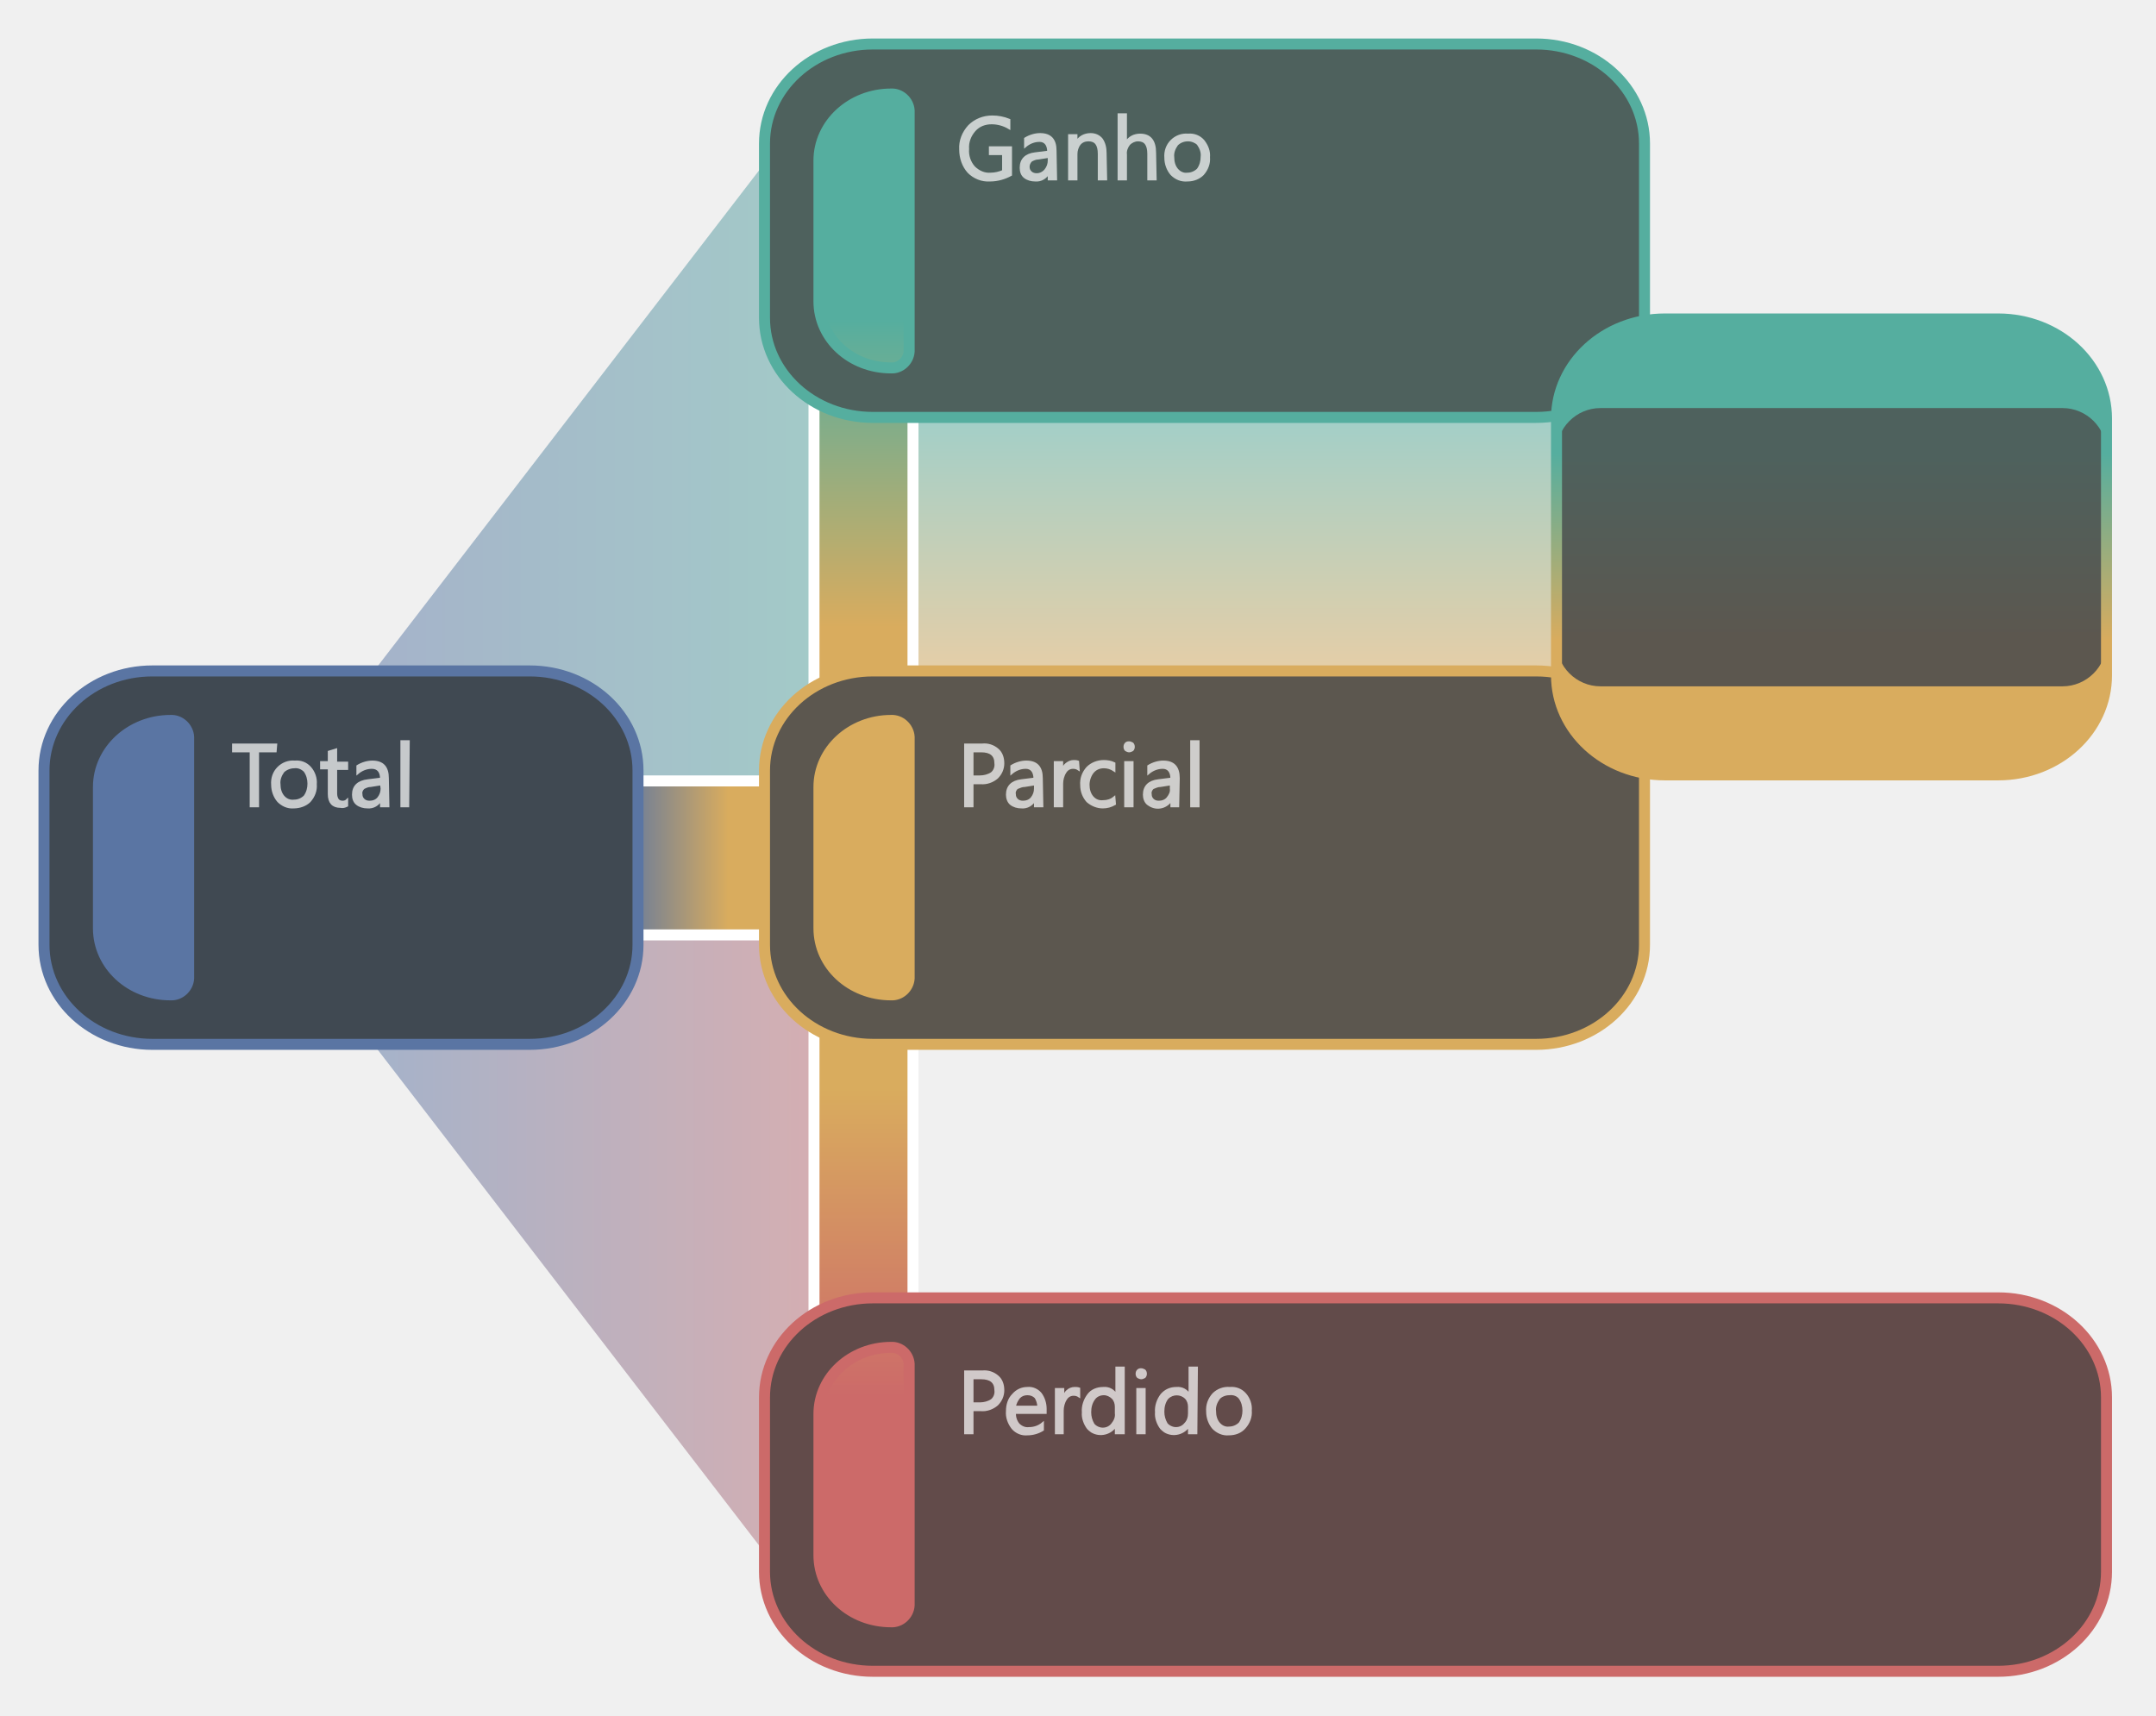
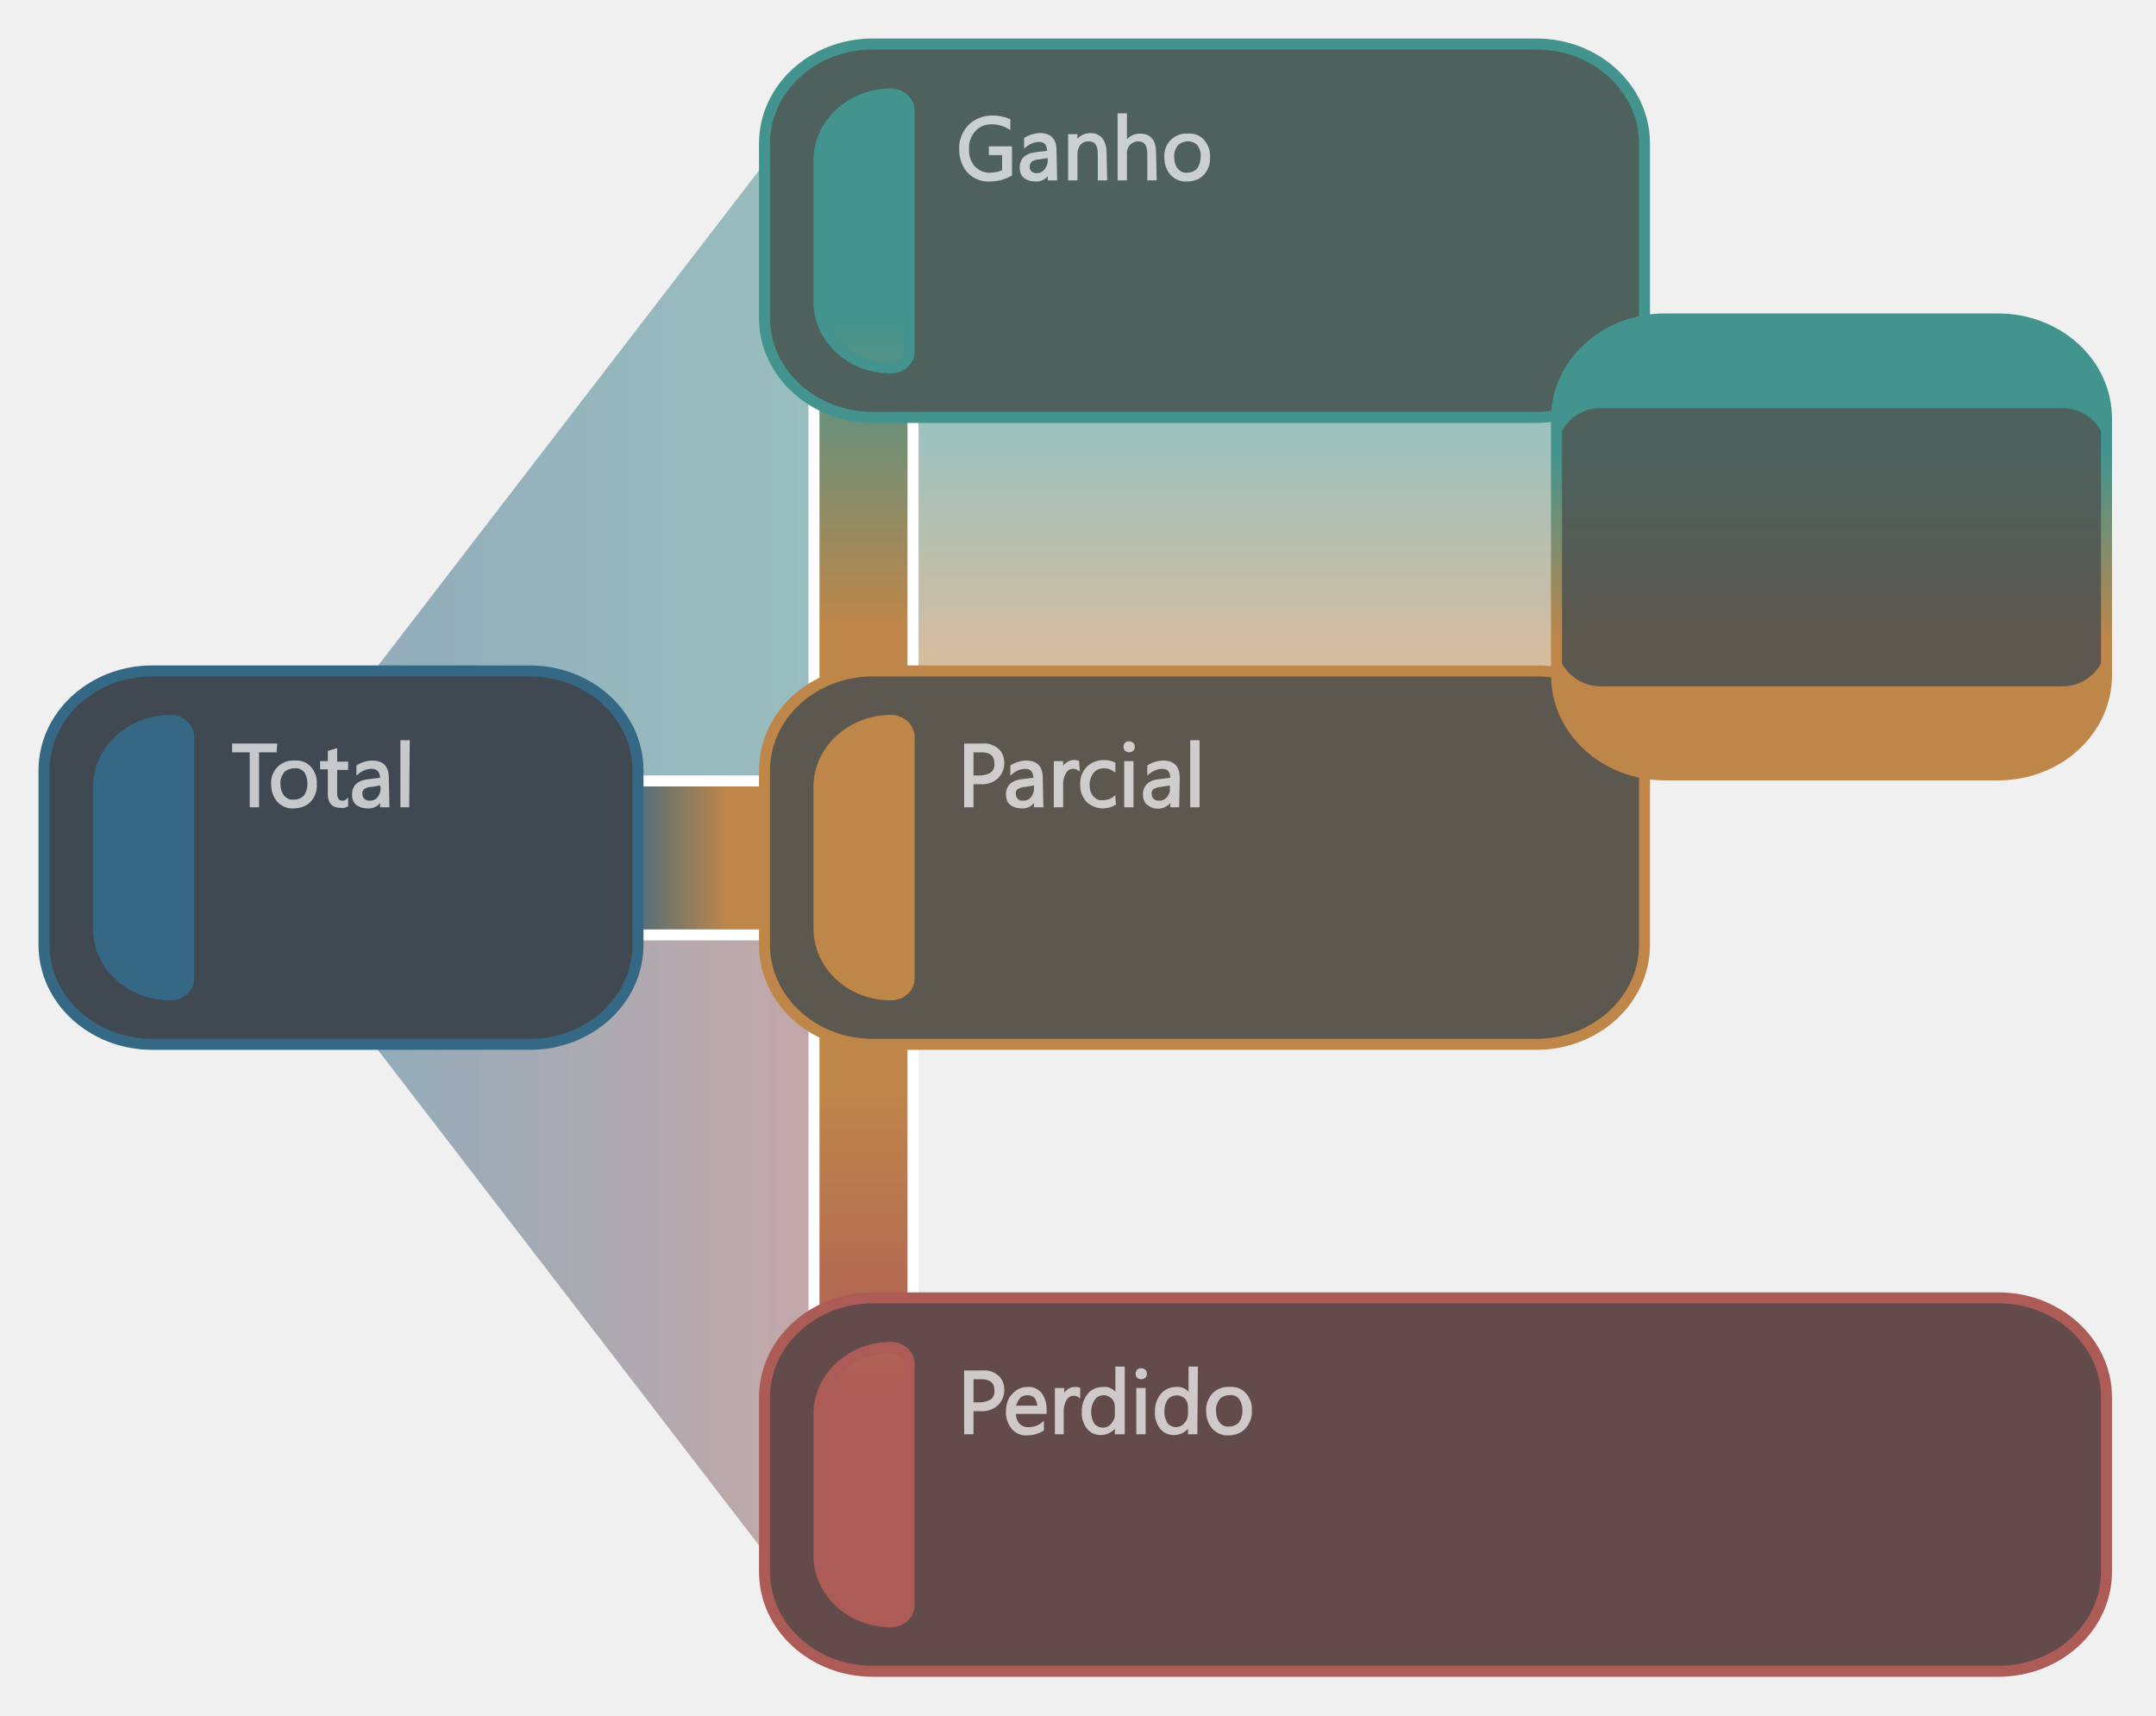
<svg xmlns="http://www.w3.org/2000/svg" version="1.1" id="txt" x="0px" y="0px" viewBox="0 0 392 312" style="enable-background:new 0 0 392 312;" xml:space="preserve">
  <style type="text/css">
	.st0{opacity:0.5;fill:url(#SVGID_1_);enable-background:new    ;}
- 	.st1{opacity:0.5;fill:url(#SVGID_00000090990441974045076500000017451589830653331860_);enable-background:new    ;}
- 	.st2{opacity:0.5;fill:url(#SVGID_00000072963669368201168890000002366702223124452484_);enable-background:new    ;}
- 	.st3{fill:url(#SVGID_00000031885948241349293110000010137932481324004010_);stroke:#FFFFFF;stroke-width:2;stroke-miterlimit:10;}
- 	.st4{fill:url(#SVGID_00000097486316355003137990000004562020499457603477_);stroke:#FFFFFF;stroke-width:2;stroke-miterlimit:10;}
- 	.st5{fill:url(#SVGID_00000077281779141873574510000015666937474491988917_);stroke:#FFFFFF;stroke-width:2;stroke-miterlimit:10;}
- 	.st6{fill:#5A75A3;}
- 	.st7{fill:#D9AC5E;}
- 	.st8{fill:#606060;}
- 	.st9{fill:#5C574F;stroke:#D9AC5E;stroke-width:2;stroke-miterlimit:10;}
- 	.st10{fill:#624B4A;stroke:#CC6A69;stroke-width:2;stroke-miterlimit:10;}
- 	.st11{fill:#4E615D;stroke:#55AE9F;stroke-width:2;stroke-miterlimit:10;}
- 	.st12{fill:#404952;stroke:#5A75A3;stroke-width:2;stroke-miterlimit:10;}
- 	.st13{opacity:0.7;}
- 	.st14{fill:#FFFFFF;stroke:#FFFFFF;stroke-width:0.4;stroke-miterlimit:10;}
+ 	.st1{opacity:0.5;fill:url(#SVGID_00000062155307209321661390000001328708222845551793_);}
+ 	.st2{opacity:0.5;fill:url(#SVGID_00000158724451221092440710000005077334874190477211_);}
+ 	.st3{fill:url(#SVGID_00000034064017990232103290000015266104507682929321_);stroke:#FFFFFF;stroke-width:2;stroke-miterlimit:10;}
+ 	.st4{fill:url(#SVGID_00000134220525470288126300000011170105085451924105_);stroke:#FFFFFF;stroke-width:2;stroke-miterlimit:10;}
+ 	.st5{fill:url(#SVGID_00000178162900581649990170000004795474118297278652_);stroke:#FFFFFF;stroke-width:2;stroke-miterlimit:10;}
+ 	.st6{fill:#BF864A;stroke:#BF864A;stroke-width:2;stroke-miterlimit:10;}
+ 	.st7{fill:#4E615D;stroke:#43948F;stroke-width:2;stroke-miterlimit:10;}
+ 	.st8{fill:#5C574F;stroke:#BF864A;stroke-width:2;stroke-miterlimit:10;}
+ 	.st9{fill:#356885;}
+ 	.st10{fill:#606060;}
+ 	.st11{fill:#624B4A;stroke:#AD5B56;stroke-width:2;stroke-miterlimit:10;}
+ 	.st12{fill:#404952;stroke:#356885;stroke-width:2;stroke-miterlimit:10;}
	
- 		.st15{fill:url(#SVGID_00000113310923629615442280000012806810422299541892_);stroke:url(#SVGID_00000181788388656882961650000004820406275921231279_);stroke-width:2;stroke-miterlimit:10;}
- 	.st16{fill:#55AE9F;}
+ 		.st13{fill:url(#SVGID_00000167391855526500526770000000049169049430462358_);stroke:url(#SVGID_00000113333868664210787130000018095867582889726613_);stroke-width:2;stroke-miterlimit:10;}
+ 	.st14{fill:#43948F;}
+ 	.st15{fill:#BF864A;}
+ 	.st16{opacity:0.7;}
+ 	.st17{fill:#FFFFFF;stroke:#FFFFFF;stroke-width:0.4;stroke-miterlimit:10;}
</style>
-   <linearGradient id="SVGID_1_" gradientUnits="userSpaceOnUse" x1="224.5" y1="-340.11" x2="224.5" y2="-294.01" gradientTransform="matrix(1 0 0 -1 0 -218.11)">
-     <stop offset="0" style="stop-color:#D9AC5E" />
-     <stop offset="1" style="stop-color:#54AE9F" />
-   </linearGradient>
-   <rect x="166" y="75.9" class="st0" width="117" height="46.1" />
  <g>
-     <linearGradient id="SVGID_00000178173787413535587580000009860213092759752873_" gradientUnits="userSpaceOnUse" x1="68" y1="1143" x2="166" y2="1143" gradientTransform="matrix(1 0 0 1 0 -1060)">
-       <stop offset="0" style="stop-color:#5A75A3" />
-       <stop offset="1" style="stop-color:#54AE9F" />
+     <linearGradient id="SVGID_1_" gradientUnits="userSpaceOnUse" x1="224.5" y1="122" x2="224.5" y2="75.9">
+       <stop offset="0" style="stop-color:#BF864A" />
+       <stop offset="1" style="stop-color:#43948F" />
    </linearGradient>
-     <polygon style="opacity:0.5;fill:url(#SVGID_00000178173787413535587580000009860213092759752873_);enable-background:new    ;" points="   166,154 166,12 148,18 68,122 68,154  " />
-     <linearGradient id="SVGID_00000150091655745088167970000005704364421496020891_" gradientUnits="userSpaceOnUse" x1="68" y1="1289" x2="166" y2="1289" gradientTransform="matrix(1 0 0 1 0 -1060)">
-       <stop offset="0" style="stop-color:#5A75A3" />
-       <stop offset="1" style="stop-color:#CD6A69" />
-     </linearGradient>
-     <polygon style="opacity:0.5;fill:url(#SVGID_00000150091655745088167970000005704364421496020891_);enable-background:new    ;" points="   68,158 68,190 148,294 166,300 166,158  " />
+     <rect x="166" y="75.9" class="st0" width="117" height="46.1" />
+     <g>
+       <linearGradient id="SVGID_00000169548078864787872770000012051766703269862312_" gradientUnits="userSpaceOnUse" x1="68" y1="83" x2="166" y2="83">
+         <stop offset="0" style="stop-color:#356885" />
+         <stop offset="1" style="stop-color:#43948F" />
+       </linearGradient>
+       <polygon style="opacity:0.5;fill:url(#SVGID_00000169548078864787872770000012051766703269862312_);" points="166,154 166,12     148,18 68,122 68,154   " />
+       <linearGradient id="SVGID_00000115501752283587831680000007920319426913832371_" gradientUnits="userSpaceOnUse" x1="68" y1="229" x2="166" y2="229">
+         <stop offset="0" style="stop-color:#356885" />
+         <stop offset="1" style="stop-color:#AD5B56" />
+       </linearGradient>
+       <polygon style="opacity:0.5;fill:url(#SVGID_00000115501752283587831680000007920319426913832371_);" points="68,158 68,190     148,294 166,300 166,158   " />
+     </g>
+     <g>
+       <linearGradient id="SVGID_00000002357460503159056340000008045546115404552127_" gradientUnits="userSpaceOnUse" x1="157" y1="156" x2="157" y2="16">
+         <stop offset="0.3" style="stop-color:#BF864A" />
+         <stop offset="0.7" style="stop-color:#43948F" />
+       </linearGradient>
+       <rect x="148" y="16" style="fill:url(#SVGID_00000002357460503159056340000008045546115404552127_);stroke:#FFFFFF;stroke-width:2;stroke-miterlimit:10;" width="18" height="140" />
+       <linearGradient id="SVGID_00000152957980451366327870000008884715608414655879_" gradientUnits="userSpaceOnUse" x1="157" y1="296" x2="157" y2="156">
+         <stop offset="0.3" style="stop-color:#AD5B56" />
+         <stop offset="0.7" style="stop-color:#BF864A" />
+       </linearGradient>
+       <rect x="148" y="156" style="fill:url(#SVGID_00000152957980451366327870000008884715608414655879_);stroke:#FFFFFF;stroke-width:2;stroke-miterlimit:10;" width="18" height="140" />
+       <linearGradient id="SVGID_00000047021838701611807600000006140770750384533170_" gradientUnits="userSpaceOnUse" x1="96" y1="156" x2="148" y2="156">
+         <stop offset="0.3" style="stop-color:#356885" />
+         <stop offset="0.7" style="stop-color:#BF864A" />
+       </linearGradient>
+       <rect x="96" y="142" style="fill:url(#SVGID_00000047021838701611807600000006140770750384533170_);stroke:#FFFFFF;stroke-width:2;stroke-miterlimit:10;" width="52" height="28" />
+     </g>
+     <rect x="148.9" y="131.1" class="st6" width="16.4" height="49.9" />
+     <g>
+       <path class="st7" d="M279.3,8H158.7C147.8,8,139,16.1,139,26.1v31.7c0,10,8.8,18.1,19.7,18.1h120.6c10.9,0,19.7-8.1,19.7-18.1    V26.1C299,16.1,290.2,8,279.3,8z M165.3,63.9c0,1.7-1.5,3-3.3,3c-7.3,0-13.1-5.4-13.1-12.1V29.2c0-6.7,5.9-12.1,13.1-12.1    c1.8,0,3.3,1.4,3.3,3V63.9z" />
+     </g>
+     <g>
+       <path class="st8" d="M279.3,122H158.7c-10.9,0-19.7,8.1-19.7,18.1v31.7c0,10,8.8,18.1,19.7,18.1h120.6c10.9,0,19.7-8.1,19.7-18.1    v-31.7C299,130.1,290.2,122,279.3,122z M165.3,177.9c0,1.7-1.5,3-3.3,3c-7.3,0-13.1-5.4-13.1-12.1v-25.7c0-6.7,5.9-12.1,13.1-12.1    c1.8,0,3.3,1.4,3.3,3V177.9z" />
+     </g>
+     <rect x="17.9" y="131.1" class="st9" width="16.4" height="49.9" />
+     <rect x="72.4" y="142" class="st10" width="24" height="28" />
+     <g>
+       <path class="st11" d="M363.3,236H158.7c-10.9,0-19.7,8.1-19.7,18.1v31.7c0,10,8.8,18.1,19.7,18.1h204.6c10.9,0,19.7-8.1,19.7-18.1    v-31.7C383,244.1,374.2,236,363.3,236z M165.3,291.9c0,1.7-1.5,3-3.3,3c-7.3,0-13.1-5.4-13.1-12.1v-25.7c0-6.7,5.9-12.1,13.1-12.1    c1.8,0,3.3,1.4,3.3,3V291.9z" />
+     </g>
+     <g>
+       <path class="st12" d="M96.3,122H27.7C16.8,122,8,130.1,8,140.1v31.7c0,10,8.8,18.1,19.7,18.1h68.6c10.9,0,19.7-8.1,19.7-18.1    v-31.7C116,130.1,107.2,122,96.3,122z M34.3,177.9c0,1.7-1.5,3-3.3,3c-7.3,0-13.1-5.4-13.1-12.1v-25.7c0-6.7,5.9-12.1,13.1-12.1    c1.8,0,3.3,1.4,3.3,3V177.9z" />
+     </g>
+     <g>
+       <g>
+         <linearGradient id="SVGID_00000026152821341724934250000003342734395578730626_" gradientUnits="userSpaceOnUse" x1="333" y1="58" x2="333" y2="141">
+           <stop offset="0.3" style="stop-color:#4E615D" />
+           <stop offset="0.7" style="stop-color:#5C574F" />
+         </linearGradient>
+         <linearGradient id="SVGID_00000168803622267256236780000016325664441346386878_" gradientUnits="userSpaceOnUse" x1="333" y1="57" x2="333" y2="142">
+           <stop offset="0.3" style="stop-color:#43948F" />
+           <stop offset="0.7" style="stop-color:#BF864A" />
+         </linearGradient>
+         <path style="fill:url(#SVGID_00000026152821341724934250000003342734395578730626_);stroke:url(#SVGID_00000168803622267256236780000016325664441346386878_);stroke-width:2;stroke-miterlimit:10;" d="     M363.3,58h-60.6c-10.9,0-19.7,8.1-19.7,18.1v46.7c0,10,8.8,18.1,19.7,18.1h60.6c10.9,0,19.7-8.1,19.7-18.1V76.1     C383,66.1,374.2,58,363.3,58z" />
+       </g>
+       <path class="st14" d="M363.3,58h-60.6c-10.9,0-19.7,8.1-19.7,18.1v6.1c0-4.4,3.6-8,8-8h84c4.4,0,8,3.6,8,8v-6.1    C383,66.1,374.2,58,363.3,58z" />
+       <path class="st15" d="M302.7,141h60.6c10.9,0,19.7-8.1,19.7-18.1v-6.1c0,4.4-3.6,8-8,8h-84c-4.4,0-8-3.6-8-8v6.1    C283,132.9,291.8,141,302.7,141z" />
+     </g>
  </g>
-   <g>
-     <linearGradient id="SVGID_00000176733011355621937730000007626073019466107321_" gradientUnits="userSpaceOnUse" x1="157" y1="-904.11" x2="157" y2="-764.11" gradientTransform="matrix(1 0 0 -1 0 -748.11)">
-       <stop offset="0.3" style="stop-color:#D9AC5E" />
-       <stop offset="0.7" style="stop-color:#55AE9F" />
-     </linearGradient>
-     <rect x="148" y="16" style="fill:url(#SVGID_00000176733011355621937730000007626073019466107321_);stroke:#FFFFFF;stroke-width:2;stroke-miterlimit:10;" width="18" height="140" />
-     <linearGradient id="SVGID_00000057138875735010370280000006193712001743686049_" gradientUnits="userSpaceOnUse" x1="157" y1="-1044.11" x2="157" y2="-904.11" gradientTransform="matrix(1 0 0 -1 0 -748.11)">
-       <stop offset="0.3" style="stop-color:#CC6A69" />
-       <stop offset="0.7" style="stop-color:#D9AC5E" />
-     </linearGradient>
-     <rect x="148" y="156" style="fill:url(#SVGID_00000057138875735010370280000006193712001743686049_);stroke:#FFFFFF;stroke-width:2;stroke-miterlimit:10;" width="18" height="140" />
-     <linearGradient id="SVGID_00000160151071015901461240000014889355936840367539_" gradientUnits="userSpaceOnUse" x1="96" y1="-904.11" x2="148" y2="-904.11" gradientTransform="matrix(1 0 0 -1 0 -748.11)">
-       <stop offset="0.3" style="stop-color:#5A75A3" />
-       <stop offset="0.7" style="stop-color:#D9AC5E" />
-     </linearGradient>
-     <rect x="96" y="142" style="fill:url(#SVGID_00000160151071015901461240000014889355936840367539_);stroke:#FFFFFF;stroke-width:2;stroke-miterlimit:10;" width="52" height="28" />
+   <g class="st16">
+     <path class="st17" d="M50.1,136.6h-3.2v10h-1.3v-10h-3.2v-1.2h7.8L50.1,136.6L50.1,136.6z" />
+     <path class="st17" d="M53.4,146.8c-1.1,0.1-2.1-0.4-2.8-1.1c-0.7-0.8-1.1-1.9-1.1-3c-0.1-1.2,0.3-2.3,1.1-3.1s1.9-1.2,3-1.1   c1.1-0.1,2.1,0.3,2.8,1.1s1.1,1.9,1,3c0.1,1.1-0.3,2.2-1.1,3.1C55.6,146.4,54.5,146.8,53.4,146.8z M53.5,139.5   c-0.7,0-1.5,0.3-2,0.8c-0.5,0.7-0.8,1.5-0.7,2.3c0,0.8,0.2,1.6,0.7,2.2c0.5,0.6,1.2,0.9,2,0.8c0.7,0,1.4-0.3,1.9-0.8   c0.5-0.7,0.7-1.5,0.7-2.3s-0.2-1.6-0.7-2.3C54.9,139.7,54.2,139.4,53.5,139.5L53.5,139.5z" />
+     <path class="st17" d="M63.1,146.5c-0.4,0.2-0.8,0.3-1.2,0.2c-1.4,0-2.1-0.8-2.1-2.3v-4.7h-1.4v-1.1h1.4v-1.9l1.3-0.4v2.4h2v1.1h-2   v4.5c0,0.4,0.1,0.8,0.3,1.1s0.6,0.4,0.9,0.4c0.3,0,0.6-0.1,0.8-0.3V146.5z" />
+     <path class="st17" d="M70.6,146.6h-1.3v-1.2l0,0c-0.5,0.9-1.4,1.5-2.5,1.4c-0.7,0-1.4-0.2-1.9-0.6c-0.5-0.4-0.7-1-0.7-1.7   c0-1.5,0.9-2.4,2.7-2.6l2.4-0.3c0-1.3-0.6-2-1.7-2c-1,0-1.9,0.4-2.6,1v-1.3c0.8-0.5,1.8-0.8,2.7-0.8c1.9,0,2.8,1,2.8,3L70.6,146.6z    M69.3,142.6l-1.9,0.3c-0.5,0-0.9,0.2-1.3,0.4c-0.3,0.3-0.5,0.7-0.4,1.1c0,0.4,0.1,0.7,0.4,1s0.7,0.4,1.1,0.4   c0.6,0,1.2-0.2,1.6-0.7s0.6-1.1,0.6-1.7L69.3,142.6z" />
+     <path class="st17" d="M74.2,146.6H73v-11.8h1.3L74.2,146.6z" />
  </g>
-   <rect x="17.9" y="131" class="st6" width="16.4" height="49.8" />
-   <rect x="148.9" y="131.1" class="st7" width="16.4" height="49.8" />
-   <rect x="72.4" y="142" class="st8" width="24" height="28" />
-   <path class="st9" d="M279.3,122H158.7c-10.9,0-19.7,8.1-19.7,18.1v31.7c0,10,8.8,18.1,19.7,18.1h120.6c10.9,0,19.7-8.1,19.7-18.1  v-31.7C299,130.1,290.2,122,279.3,122z M165.3,177.9c-0.1,1.7-1.6,3.1-3.3,3c-7.3,0-13.1-5.4-13.1-12.1v-25.7  c0-6.7,5.9-12.1,13.1-12.1c1.7-0.1,3.2,1.3,3.3,3V177.9z" />
-   <path class="st10" d="M363.3,236H158.7c-10.9,0-19.7,8.1-19.7,18.1v31.7c0,10,8.8,18.1,19.7,18.1h204.6c10.9,0,19.7-8.1,19.7-18.1  v-31.7C383,244.1,374.2,236,363.3,236z M165.3,291.9c-0.1,1.7-1.6,3.1-3.3,3c-7.3,0-13.1-5.4-13.1-12.1v-25.7  c0-6.7,5.9-12.1,13.1-12.1c1.7-0.1,3.2,1.3,3.3,3V291.9z" />
-   <path class="st11" d="M279.3,8H158.7C147.8,8,139,16.1,139,26.1v31.7c0,10,8.8,18.1,19.7,18.1h120.6c10.9,0,19.7-8.1,19.7-18.1V26.1  C299,16.1,290.2,8,279.3,8z M165.3,63.9c-0.1,1.7-1.6,3.1-3.3,3c-7.3,0-13.1-5.4-13.1-12.1V29.2c0-6.7,5.9-12.1,13.1-12.1  c1.7-0.1,3.2,1.3,3.3,3V63.9z" />
-   <path class="st12" d="M96.3,122H27.7C16.8,122,8,130.1,8,140.1v31.7c0,10,8.8,18.1,19.7,18.1h68.6c10.9,0,19.7-8.1,19.7-18.1v-31.7  C116,130.1,107.2,122,96.3,122z M34.3,177.9c-0.1,1.7-1.6,3.1-3.3,3c-7.3,0-13.1-5.4-13.1-12.1v-25.7c0-6.7,5.9-12.1,13.1-12.1  c1.7-0.1,3.2,1.3,3.3,3V177.9z" />
-   <g class="st13">
-     <path class="st14" d="M50.1,136.6h-3.2v10h-1.3v-10h-3.2v-1.2h7.8L50.1,136.6L50.1,136.6z" />
-     <path class="st14" d="M53.4,146.8c-1.1,0.1-2.1-0.4-2.8-1.1c-0.7-0.8-1.1-1.9-1.1-3c-0.1-1.2,0.3-2.3,1.1-3.1s1.9-1.2,3-1.1   c1.1-0.1,2.1,0.3,2.8,1.1s1.1,1.9,1,3c0.1,1.1-0.3,2.2-1.1,3.1C55.6,146.4,54.5,146.8,53.4,146.8z M53.5,139.5   c-0.7,0-1.5,0.3-2,0.8c-0.5,0.7-0.8,1.5-0.7,2.3c0,0.8,0.2,1.6,0.7,2.2c0.5,0.6,1.2,0.9,2,0.8c0.7,0,1.4-0.3,1.9-0.8   c0.5-0.7,0.7-1.5,0.7-2.3s-0.2-1.6-0.7-2.3C54.9,139.7,54.2,139.4,53.5,139.5L53.5,139.5z" />
-     <path class="st14" d="M63.1,146.5c-0.4,0.2-0.8,0.3-1.2,0.2c-1.4,0-2.1-0.8-2.1-2.3v-4.7h-1.4v-1.1h1.4v-1.9l1.3-0.4v2.4h2v1.1h-2   v4.5c0,0.4,0.1,0.8,0.3,1.1s0.6,0.4,0.9,0.4c0.3,0,0.6-0.1,0.8-0.3V146.5z" />
-     <path class="st14" d="M70.6,146.6h-1.3v-1.2l0,0c-0.5,0.9-1.4,1.5-2.5,1.4c-0.7,0-1.4-0.2-1.9-0.6c-0.5-0.4-0.7-1-0.7-1.7   c0-1.5,0.9-2.4,2.7-2.6l2.4-0.3c0-1.3-0.6-2-1.7-2c-1,0-1.9,0.4-2.6,1v-1.3c0.8-0.5,1.8-0.8,2.7-0.8c1.9,0,2.8,1,2.8,3L70.6,146.6z    M69.3,142.6l-1.9,0.3c-0.5,0-0.9,0.2-1.3,0.4c-0.3,0.3-0.5,0.7-0.4,1.1c0,0.4,0.1,0.7,0.4,1s0.7,0.4,1.1,0.4   c0.6,0,1.2-0.2,1.6-0.7s0.6-1.1,0.6-1.7L69.3,142.6z" />
-     <path class="st14" d="M74.2,146.6H73v-11.8h1.3L74.2,146.6z" />
+   <g class="st16">
+     <path class="st17" d="M183.8,31.8c-1.1,0.6-2.4,1-3.8,1c-1.5,0.1-2.9-0.5-3.9-1.5c-1-1.1-1.5-2.6-1.5-4.1c-0.1-1.6,0.5-3.1,1.6-4.3   c1.1-1.1,2.6-1.7,4.2-1.7c1.1,0,2.1,0.2,3.1,0.6v1.5c-1-0.6-2.1-0.9-3.2-0.9c-1.2,0-2.3,0.4-3.1,1.3s-1.3,2.1-1.2,3.4   c-0.1,1.2,0.3,2.4,1.1,3.3c0.8,0.8,1.9,1.3,3,1.2c0.8,0,1.6-0.2,2.3-0.5V28H180v-1.2h3.8V31.8z" />
+     <path class="st17" d="M192,32.6h-1.3v-1.2l0,0c-0.5,0.9-1.4,1.5-2.5,1.4c-0.7,0-1.4-0.2-1.9-0.6c-0.5-0.4-0.7-1-0.7-1.7   c0-1.5,0.9-2.4,2.6-2.6l2.4-0.3c0-1.3-0.6-2-1.6-2s-1.9,0.4-2.6,1v-1.4c0.8-0.5,1.8-0.8,2.7-0.8c1.9,0,2.8,1,2.8,3L192,32.6z    M190.7,28.5l-1.9,0.3c-0.5,0-0.9,0.2-1.3,0.4c-0.3,0.3-0.5,0.7-0.5,1.1s0.1,0.7,0.4,1c0.3,0.3,0.7,0.4,1.1,0.4   c0.6,0,1.2-0.3,1.6-0.8c0.4-0.5,0.6-1.1,0.6-1.7L190.7,28.5L190.7,28.5z" />
+     <path class="st17" d="M201.1,32.6h-1.3V28c0-1.7-0.6-2.5-1.9-2.5c-0.6,0-1.2,0.2-1.6,0.7c-0.4,0.5-0.6,1.2-0.6,1.8v4.6h-1.3v-8h1.3   v1.3l0,0c0.5-1,1.5-1.5,2.6-1.5c0.8,0,1.5,0.3,2,0.9c0.5,0.7,0.7,1.6,0.7,2.5L201.1,32.6z" />
+     <path class="st17" d="M210.1,32.6h-1.3V28c0-1.7-0.6-2.5-1.9-2.5c-0.6,0-1.2,0.3-1.6,0.7c-0.4,0.5-0.7,1.2-0.6,1.9v4.5h-1.3V20.8   h1.3V26l0,0c0.5-1,1.5-1.5,2.6-1.5c1.8,0,2.7,1.1,2.7,3.3L210.1,32.6z" />
+     <path class="st17" d="M215.9,32.8c-1.1,0.1-2.1-0.3-2.9-1.1c-0.7-0.8-1.1-1.9-1.1-3c-0.1-1.2,0.3-2.3,1.1-3.1   c0.8-0.8,1.9-1.2,3-1.1c1.1-0.1,2.1,0.3,2.8,1.1c0.7,0.9,1.1,1.9,1,3c0.1,1.1-0.3,2.2-1.1,3.1C218,32.4,217,32.8,215.9,32.8z    M216,25.5c-0.8,0-1.5,0.3-2,0.8c-0.5,0.7-0.8,1.5-0.7,2.3c0,0.8,0.2,1.6,0.7,2.2s1.2,0.9,1.9,0.8c0.7,0,1.4-0.3,1.9-0.8   c0.5-0.7,0.7-1.5,0.7-2.3c0.1-0.8-0.2-1.6-0.7-2.3C217.4,25.8,216.7,25.5,216,25.5L216,25.5z" />
  </g>
-   <g class="st13">
-     <path class="st14" d="M183.8,31.8c-1.1,0.6-2.4,1-3.8,1c-1.5,0.1-2.9-0.5-3.9-1.5c-1-1.1-1.5-2.6-1.5-4.1c-0.1-1.6,0.5-3.1,1.6-4.3   c1.1-1.1,2.6-1.7,4.2-1.7c1.1,0,2.1,0.2,3.1,0.6v1.5c-1-0.6-2.1-0.9-3.2-0.9c-1.2,0-2.3,0.4-3.1,1.3s-1.3,2.1-1.2,3.4   c-0.1,1.2,0.3,2.4,1.1,3.3c0.8,0.8,1.9,1.3,3,1.2c0.8,0,1.6-0.2,2.3-0.5V28H180v-1.2h3.8V31.8z" />
-     <path class="st14" d="M192,32.6h-1.3v-1.2l0,0c-0.5,0.9-1.4,1.5-2.5,1.4c-0.7,0-1.4-0.2-1.9-0.6c-0.5-0.4-0.7-1-0.7-1.7   c0-1.5,0.9-2.4,2.6-2.6l2.4-0.3c0-1.3-0.6-2-1.6-2s-1.9,0.4-2.6,1v-1.4c0.8-0.5,1.8-0.8,2.7-0.8c1.9,0,2.8,1,2.8,3L192,32.6z    M190.7,28.5l-1.9,0.3c-0.5,0-0.9,0.2-1.3,0.4c-0.3,0.3-0.5,0.7-0.5,1.1s0.1,0.7,0.4,1c0.3,0.3,0.7,0.4,1.1,0.4   c0.6,0,1.2-0.3,1.6-0.8c0.4-0.5,0.6-1.1,0.6-1.7L190.7,28.5L190.7,28.5z" />
-     <path class="st14" d="M201.1,32.6h-1.3V28c0-1.7-0.6-2.5-1.9-2.5c-0.6,0-1.2,0.2-1.6,0.7c-0.4,0.5-0.6,1.2-0.6,1.8v4.6h-1.3v-8h1.3   v1.3l0,0c0.5-1,1.5-1.5,2.6-1.5c0.8,0,1.5,0.3,2,0.9c0.5,0.7,0.7,1.6,0.7,2.5L201.1,32.6z" />
-     <path class="st14" d="M210.1,32.6h-1.3V28c0-1.7-0.6-2.5-1.9-2.5c-0.6,0-1.2,0.3-1.6,0.7c-0.4,0.5-0.7,1.2-0.6,1.9v4.5h-1.3V20.8   h1.3V26l0,0c0.5-1,1.5-1.5,2.6-1.5c1.8,0,2.7,1.1,2.7,3.3L210.1,32.6z" />
-     <path class="st14" d="M215.9,32.8c-1.1,0.1-2.1-0.3-2.9-1.1c-0.7-0.8-1.1-1.9-1.1-3c-0.1-1.2,0.3-2.3,1.1-3.1   c0.8-0.8,1.9-1.2,3-1.1c1.1-0.1,2.1,0.3,2.8,1.1c0.7,0.9,1.1,1.9,1,3c0.1,1.1-0.3,2.2-1.1,3.1C218,32.4,217,32.8,215.9,32.8z    M216,25.5c-0.8,0-1.5,0.3-2,0.8c-0.5,0.7-0.8,1.5-0.7,2.3c0,0.8,0.2,1.6,0.7,2.2s1.2,0.9,1.9,0.8c0.7,0,1.4-0.3,1.9-0.8   c0.5-0.7,0.7-1.5,0.7-2.3c0.1-0.8-0.2-1.6-0.7-2.3C217.4,25.8,216.7,25.5,216,25.5L216,25.5z" />
+   <g class="st16">
+     <path class="st17" d="M176.8,142.4v4.2h-1.3v-11.2h3.1c1-0.1,2,0.2,2.8,0.9c0.7,0.6,1,1.5,1,2.5s-0.4,1.9-1.1,2.6   c-0.8,0.7-1.9,1.1-3,1H176.8z M176.8,136.6v4.6h1.4c0.7,0,1.5-0.2,2.1-0.6c0.5-0.4,0.8-1.1,0.7-1.8c0-1.5-0.9-2.2-2.6-2.2H176.8z" />
+     <path class="st17" d="M189.5,146.6h-1.3v-1.2l0,0c-0.5,0.9-1.4,1.5-2.5,1.4c-0.7,0-1.4-0.2-1.9-0.6c-0.5-0.4-0.7-1.1-0.7-1.7   c0-1.5,0.9-2.4,2.6-2.6l2.4-0.3c0-1.3-0.6-2-1.6-2s-1.9,0.4-2.6,1v-1.3c0.8-0.5,1.8-0.8,2.7-0.8c1.9,0,2.8,1,2.8,3L189.5,146.6z    M188.2,142.6l-1.9,0.3c-0.5,0-0.9,0.2-1.4,0.4c-0.3,0.3-0.5,0.7-0.4,1.1c0,0.4,0.1,0.7,0.4,1c0.3,0.3,0.7,0.4,1.1,0.4   c0.6,0,1.2-0.2,1.6-0.7c0.4-0.5,0.6-1.1,0.6-1.7L188.2,142.6L188.2,142.6z" />
+     <path class="st17" d="M196.1,139.9c-0.3-0.2-0.6-0.3-1-0.3c-0.6,0-1.1,0.3-1.4,0.8c-0.4,0.6-0.6,1.4-0.6,2.1v4.1h-1.3v-8h1.3v1.6   l0,0c0.1-0.5,0.4-1,0.8-1.3c0.4-0.3,0.8-0.5,1.3-0.5c0.3,0,0.5,0,0.8,0.1L196.1,139.9z" />
+     <path class="st17" d="M202.7,146.2c-0.7,0.4-1.4,0.6-2.2,0.6c-1,0-2-0.4-2.8-1.1c-0.7-0.8-1.1-1.8-1.1-2.9   c-0.1-1.2,0.3-2.3,1.1-3.2c0.8-0.8,1.9-1.2,3-1.2c0.6,0,1.3,0.1,1.9,0.4v1.3c-0.6-0.4-1.2-0.6-1.9-0.6c-0.8,0-1.5,0.3-2,0.9   c-0.5,0.6-0.8,1.5-0.8,2.3s0.2,1.6,0.7,2.2c0.5,0.6,1.2,0.9,2,0.8c0.7,0,1.4-0.2,2-0.7L202.7,146.2z" />
+     <path class="st17" d="M205.3,136.6c-0.2,0-0.4-0.1-0.6-0.2c-0.3-0.3-0.3-0.9,0-1.2c0.2-0.2,0.4-0.2,0.6-0.2c0.2,0,0.4,0.1,0.6,0.2   c0.3,0.3,0.3,0.9,0,1.2C205.7,136.5,205.5,136.6,205.3,136.6z M205.9,146.6h-1.3v-8h1.3V146.6z" />
+     <path class="st17" d="M214.2,146.6H213v-1.2l0,0c-0.8,1.4-2.6,1.9-4,1c-0.1-0.1-0.2-0.1-0.3-0.2c-0.5-0.4-0.7-1.1-0.7-1.7   c0-1.5,0.9-2.4,2.6-2.6l2.4-0.3c0-1.3-0.6-2-1.6-2s-1.9,0.4-2.6,1v-1.3c0.8-0.5,1.8-0.8,2.7-0.8c1.9,0,2.8,1,2.8,3L214.2,146.6z    M212.9,142.6l-1.9,0.3c-0.5,0-0.9,0.2-1.4,0.4c-0.3,0.3-0.5,0.7-0.4,1.1c0,0.4,0.1,0.7,0.4,1c0.3,0.3,0.7,0.4,1.1,0.4   c0.6,0,1.2-0.2,1.6-0.7c0.4-0.5,0.7-1.1,0.6-1.7L212.9,142.6z" />
+     <path class="st17" d="M217.9,146.6h-1.3v-11.8h1.3V146.6z" />
  </g>
-   <g class="st13">
-     <path class="st14" d="M176.8,142.4v4.2h-1.3v-11.2h3.1c1-0.1,2,0.2,2.8,0.9c0.7,0.6,1,1.5,1,2.5s-0.4,1.9-1.1,2.6   c-0.8,0.7-1.9,1.1-3,1H176.8z M176.8,136.6v4.6h1.4c0.7,0,1.5-0.2,2.1-0.6c0.5-0.4,0.8-1.1,0.7-1.8c0-1.5-0.9-2.2-2.6-2.2H176.8z" />
-     <path class="st14" d="M189.5,146.6h-1.3v-1.2l0,0c-0.5,0.9-1.4,1.5-2.5,1.4c-0.7,0-1.4-0.2-1.9-0.6c-0.5-0.4-0.7-1.1-0.7-1.7   c0-1.5,0.9-2.4,2.6-2.6l2.4-0.3c0-1.3-0.6-2-1.6-2s-1.9,0.4-2.6,1v-1.3c0.8-0.5,1.8-0.8,2.7-0.8c1.9,0,2.8,1,2.8,3L189.5,146.6z    M188.2,142.6l-1.9,0.3c-0.5,0-0.9,0.2-1.4,0.4c-0.3,0.3-0.5,0.7-0.4,1.1c0,0.4,0.1,0.7,0.4,1c0.3,0.3,0.7,0.4,1.1,0.4   c0.6,0,1.2-0.2,1.6-0.7c0.4-0.5,0.6-1.1,0.6-1.7L188.2,142.6L188.2,142.6z" />
-     <path class="st14" d="M196.1,139.9c-0.3-0.2-0.6-0.3-1-0.3c-0.6,0-1.1,0.3-1.4,0.8c-0.4,0.6-0.6,1.4-0.6,2.1v4.1h-1.3v-8h1.3v1.6   l0,0c0.1-0.5,0.4-1,0.8-1.3c0.4-0.3,0.8-0.5,1.3-0.5c0.3,0,0.5,0,0.8,0.1L196.1,139.9z" />
-     <path class="st14" d="M202.7,146.2c-0.7,0.4-1.4,0.6-2.2,0.6c-1,0-2-0.4-2.8-1.1c-0.7-0.8-1.1-1.8-1.1-2.9   c-0.1-1.2,0.3-2.3,1.1-3.2c0.8-0.8,1.9-1.2,3-1.2c0.6,0,1.3,0.1,1.9,0.4v1.3c-0.6-0.4-1.2-0.6-1.9-0.6c-0.8,0-1.5,0.3-2,0.9   c-0.5,0.6-0.8,1.5-0.8,2.3s0.2,1.6,0.7,2.2c0.5,0.6,1.2,0.9,2,0.8c0.7,0,1.4-0.2,2-0.7L202.7,146.2z" />
-     <path class="st14" d="M205.3,136.6c-0.2,0-0.4-0.1-0.6-0.2c-0.3-0.3-0.3-0.9,0-1.2c0.2-0.2,0.4-0.2,0.6-0.2c0.2,0,0.4,0.1,0.6,0.2   c0.3,0.3,0.3,0.9,0,1.2C205.7,136.5,205.5,136.6,205.3,136.6z M205.9,146.6h-1.3v-8h1.3V146.6z" />
-     <path class="st14" d="M214.2,146.6H213v-1.2l0,0c-0.8,1.4-2.6,1.9-4,1c-0.1-0.1-0.2-0.1-0.3-0.2c-0.5-0.4-0.7-1.1-0.7-1.7   c0-1.5,0.9-2.4,2.6-2.6l2.4-0.3c0-1.3-0.6-2-1.6-2s-1.9,0.4-2.6,1v-1.3c0.8-0.5,1.8-0.8,2.7-0.8c1.9,0,2.8,1,2.8,3L214.2,146.6z    M212.9,142.6l-1.9,0.3c-0.5,0-0.9,0.2-1.4,0.4c-0.3,0.3-0.5,0.7-0.4,1.1c0,0.4,0.1,0.7,0.4,1c0.3,0.3,0.7,0.4,1.1,0.4   c0.6,0,1.2-0.2,1.6-0.7c0.4-0.5,0.7-1.1,0.6-1.7L212.9,142.6z" />
-     <path class="st14" d="M217.9,146.6h-1.3v-11.8h1.3V146.6z" />
-   </g>
-   <g class="st13">
-     <path class="st14" d="M176.8,256.4v4.2h-1.3v-11.2h3.1c1-0.1,2,0.2,2.8,0.9c0.7,0.6,1,1.5,1,2.5s-0.4,1.9-1.1,2.6   c-0.8,0.7-1.9,1.1-3,1L176.8,256.4z M176.8,250.6v4.6h1.4c0.7,0,1.5-0.2,2.1-0.6c0.5-0.4,0.8-1.1,0.7-1.8c0-1.5-0.9-2.2-2.6-2.2   H176.8z" />
-     <path class="st14" d="M190.1,256.9h-5.6c0,0.8,0.2,1.5,0.7,2.1c0.5,0.5,1.2,0.8,1.9,0.7c0.9,0,1.8-0.3,2.5-0.9v1.2   c-0.8,0.5-1.8,0.8-2.8,0.8c-1,0.1-2-0.3-2.7-1.1c-0.7-0.9-1.1-2-1-3.1c0-1.1,0.3-2.2,1.1-3c0.7-0.8,1.6-1.2,2.6-1.2   c0.9-0.1,1.8,0.3,2.4,1c0.6,0.8,0.9,1.8,0.9,2.8L190.1,256.9z M188.8,255.8c0-0.6-0.2-1.2-0.5-1.7c-0.4-0.4-0.9-0.6-1.5-0.6   s-1.1,0.2-1.5,0.6c-0.4,0.5-0.7,1.1-0.8,1.7H188.8z" />
-     <path class="st14" d="M196.2,253.9c-0.3-0.2-0.6-0.3-1-0.3c-0.6,0-1.1,0.3-1.4,0.8c-0.4,0.6-0.6,1.4-0.6,2.1v4.1H192v-8h1.3v1.6   l0,0c0.2-0.5,0.4-1,0.8-1.3c0.3-0.3,0.8-0.5,1.3-0.5c0.3,0,0.5,0,0.8,0.1L196.2,253.9z" />
-     <path class="st14" d="M204.2,260.6h-1.3v-1.4l0,0c-0.9,1.5-2.9,2-4.4,1.1c-0.3-0.2-0.5-0.4-0.7-0.6c-0.6-0.8-1-1.9-0.9-2.9   c-0.1-1.1,0.3-2.3,1-3.2c0.6-0.8,1.6-1.2,2.7-1.2c1-0.1,1.9,0.4,2.4,1.3l0,0v-5h1.3v11.9L204.2,260.6L204.2,260.6z M202.9,257v-1.2   c0-0.6-0.2-1.2-0.6-1.6c-0.4-0.4-1-0.7-1.6-0.7c-0.7,0-1.4,0.3-1.8,0.9c-0.5,0.7-0.7,1.5-0.7,2.4c0,0.8,0.2,1.5,0.6,2.2   c0.4,0.5,1.1,0.8,1.7,0.8c0.7,0,1.3-0.3,1.7-0.8C202.7,258.4,203,257.7,202.9,257z" />
-     <path class="st14" d="M207.5,250.6c-0.2,0-0.4-0.1-0.6-0.2c-0.3-0.3-0.3-0.9,0-1.2l0,0c0.2-0.2,0.4-0.2,0.6-0.2   c0.2,0,0.4,0.1,0.6,0.2c0.3,0.3,0.3,0.9,0,1.2C207.9,250.5,207.7,250.6,207.5,250.6z M208.1,260.6h-1.3v-8h1.3V260.6z" />
-     <path class="st14" d="M217.5,260.6h-1.3v-1.4l0,0c-0.9,1.5-2.9,2-4.4,1.1c-0.3-0.2-0.5-0.4-0.7-0.6c-0.6-0.8-1-1.9-0.9-2.9   c-0.1-1.1,0.3-2.3,1-3.2c0.7-0.8,1.6-1.2,2.7-1.2c1-0.1,1.9,0.4,2.4,1.3l0,0v-5h1.3L217.5,260.6z M216.2,257v-1.2   c0-0.6-0.2-1.2-0.6-1.6c-0.9-0.9-2.4-0.9-3.3,0l-0.1,0.1c-0.5,0.7-0.7,1.5-0.7,2.4c0,0.8,0.2,1.5,0.6,2.2c0.4,0.5,1.1,0.8,1.7,0.8   c0.7,0,1.3-0.3,1.7-0.8C216,258.4,216.2,257.7,216.2,257z" />
-     <path class="st14" d="M223.4,260.8c-1.1,0.1-2.1-0.4-2.8-1.1c-0.7-0.8-1.1-1.9-1.1-3c-0.1-1.2,0.3-2.3,1.1-3.2   c0.8-0.8,1.9-1.2,3-1.1c1.1-0.1,2.1,0.3,2.8,1.1s1.1,1.9,1,3c0.1,1.1-0.3,2.2-1.1,3.1C225.6,260.4,224.6,260.8,223.4,260.8z    M223.5,253.5c-0.7,0-1.5,0.3-1.9,0.8c-0.5,0.7-0.8,1.5-0.7,2.3c0,0.8,0.2,1.6,0.7,2.2s1.2,0.9,1.9,0.8c0.7,0,1.4-0.3,1.9-0.8   c0.5-0.7,0.7-1.5,0.7-2.3c0-0.8-0.2-1.6-0.7-2.3C225,253.7,224.3,253.4,223.5,253.5z" />
-   </g>
-   <g>
-     <g>
-       <linearGradient id="SVGID_00000147185865990876934580000015743571040569395605_" gradientUnits="userSpaceOnUse" x1="333" y1="588" x2="333" y2="671" gradientTransform="matrix(1 0 0 1 0 -530)">
-         <stop offset="0.3" style="stop-color:#4E615D" />
-         <stop offset="0.7" style="stop-color:#5C574F" />
-       </linearGradient>
-       <linearGradient id="SVGID_00000009558200397875121350000002452646981830468768_" gradientUnits="userSpaceOnUse" x1="333" y1="587" x2="333" y2="672" gradientTransform="matrix(1 0 0 1 0 -530)">
-         <stop offset="0.3" style="stop-color:#55AE9F" />
-         <stop offset="0.7" style="stop-color:#D9AC5E" />
-       </linearGradient>
-       <path style="fill:url(#SVGID_00000147185865990876934580000015743571040569395605_);stroke:url(#SVGID_00000009558200397875121350000002452646981830468768_);stroke-width:2;stroke-miterlimit:10;" d="    M363.3,58h-60.6c-10.9,0-19.7,8.1-19.7,18.1v46.7c0,10,8.8,18.1,19.7,18.1h60.6c10.9,0,19.7-8.1,19.7-18.1V76.1    C383,66.1,374.2,58,363.3,58z" />
-     </g>
-     <path class="st16" d="M363.3,58h-60.6c-10.9,0-19.7,8.1-19.7,18.1v6.1c0-4.4,3.6-8,8-8h84c4.4,0,8,3.6,8,8v-6.1   C383,66.1,374.2,58,363.3,58z" />
-     <path class="st7" d="M302.7,141h60.6c10.9,0,19.7-8.1,19.7-18.1v-6.1c0,4.4-3.6,8-8,8h-84c-4.4,0-8-3.6-8-8v6.1   C283,132.9,291.8,141,302.7,141z" />
+   <g class="st16">
+     <path class="st17" d="M176.8,256.4v4.2h-1.3v-11.2h3.1c1-0.1,2,0.2,2.8,0.9c0.7,0.6,1,1.5,1,2.5s-0.4,1.9-1.1,2.6   c-0.8,0.7-1.9,1.1-3,1L176.8,256.4z M176.8,250.6v4.6h1.4c0.7,0,1.5-0.2,2.1-0.6c0.5-0.4,0.8-1.1,0.7-1.8c0-1.5-0.9-2.2-2.6-2.2   H176.8z" />
+     <path class="st17" d="M190.1,256.9h-5.6c0,0.8,0.2,1.5,0.7,2.1c0.5,0.5,1.2,0.8,1.9,0.7c0.9,0,1.8-0.3,2.5-0.9v1.2   c-0.8,0.5-1.8,0.8-2.8,0.8c-1,0.1-2-0.3-2.7-1.1c-0.7-0.9-1.1-2-1-3.1c0-1.1,0.3-2.2,1.1-3c0.7-0.8,1.6-1.2,2.6-1.2   c0.9-0.1,1.8,0.3,2.4,1c0.6,0.8,0.9,1.8,0.9,2.8L190.1,256.9z M188.8,255.8c0-0.6-0.2-1.2-0.5-1.7c-0.4-0.4-0.9-0.6-1.5-0.6   s-1.1,0.2-1.5,0.6c-0.4,0.5-0.7,1.1-0.8,1.7H188.8z" />
+     <path class="st17" d="M196.2,253.9c-0.3-0.2-0.6-0.3-1-0.3c-0.6,0-1.1,0.3-1.4,0.8c-0.4,0.6-0.6,1.4-0.6,2.1v4.1H192v-8h1.3v1.6   l0,0c0.2-0.5,0.4-1,0.8-1.3c0.3-0.3,0.8-0.5,1.3-0.5c0.3,0,0.5,0,0.8,0.1L196.2,253.9z" />
+     <path class="st17" d="M204.2,260.6h-1.3v-1.4l0,0c-0.9,1.5-2.9,2-4.4,1.1c-0.3-0.2-0.5-0.4-0.7-0.6c-0.6-0.8-1-1.9-0.9-2.9   c-0.1-1.1,0.3-2.3,1-3.2c0.6-0.8,1.6-1.2,2.7-1.2c1-0.1,1.9,0.4,2.4,1.3l0,0v-5h1.3v11.9L204.2,260.6L204.2,260.6z M202.9,257v-1.2   c0-0.6-0.2-1.2-0.6-1.6c-0.4-0.4-1-0.7-1.6-0.7c-0.7,0-1.4,0.3-1.8,0.9c-0.5,0.7-0.7,1.5-0.7,2.4c0,0.8,0.2,1.5,0.6,2.2   c0.4,0.5,1.1,0.8,1.7,0.8c0.7,0,1.3-0.3,1.7-0.8C202.7,258.4,203,257.7,202.9,257z" />
+     <path class="st17" d="M207.5,250.6c-0.2,0-0.4-0.1-0.6-0.2c-0.3-0.3-0.3-0.9,0-1.2l0,0c0.2-0.2,0.4-0.2,0.6-0.2   c0.2,0,0.4,0.1,0.6,0.2c0.3,0.3,0.3,0.9,0,1.2C207.9,250.5,207.7,250.6,207.5,250.6z M208.1,260.6h-1.3v-8h1.3V260.6z" />
+     <path class="st17" d="M217.5,260.6h-1.3v-1.4l0,0c-0.9,1.5-2.9,2-4.4,1.1c-0.3-0.2-0.5-0.4-0.7-0.6c-0.6-0.8-1-1.9-0.9-2.9   c-0.1-1.1,0.3-2.3,1-3.2c0.7-0.8,1.6-1.2,2.7-1.2c1-0.1,1.9,0.4,2.4,1.3l0,0v-5h1.3L217.5,260.6z M216.2,257v-1.2   c0-0.6-0.2-1.2-0.6-1.6c-0.9-0.9-2.4-0.9-3.3,0l-0.1,0.1c-0.5,0.7-0.7,1.5-0.7,2.4c0,0.8,0.2,1.5,0.6,2.2c0.4,0.5,1.1,0.8,1.7,0.8   c0.7,0,1.3-0.3,1.7-0.8C216,258.4,216.2,257.7,216.2,257z" />
+     <path class="st17" d="M223.4,260.8c-1.1,0.1-2.1-0.4-2.8-1.1c-0.7-0.8-1.1-1.9-1.1-3c-0.1-1.2,0.3-2.3,1.1-3.2   c0.8-0.8,1.9-1.2,3-1.1c1.1-0.1,2.1,0.3,2.8,1.1s1.1,1.9,1,3c0.1,1.1-0.3,2.2-1.1,3.1C225.6,260.4,224.6,260.8,223.4,260.8z    M223.5,253.5c-0.7,0-1.5,0.3-1.9,0.8c-0.5,0.7-0.8,1.5-0.7,2.3c0,0.8,0.2,1.6,0.7,2.2s1.2,0.9,1.9,0.8c0.7,0,1.4-0.3,1.9-0.8   c0.5-0.7,0.7-1.5,0.7-2.3c0-0.8-0.2-1.6-0.7-2.3C225,253.7,224.3,253.4,223.5,253.5z" />
  </g>
</svg>
